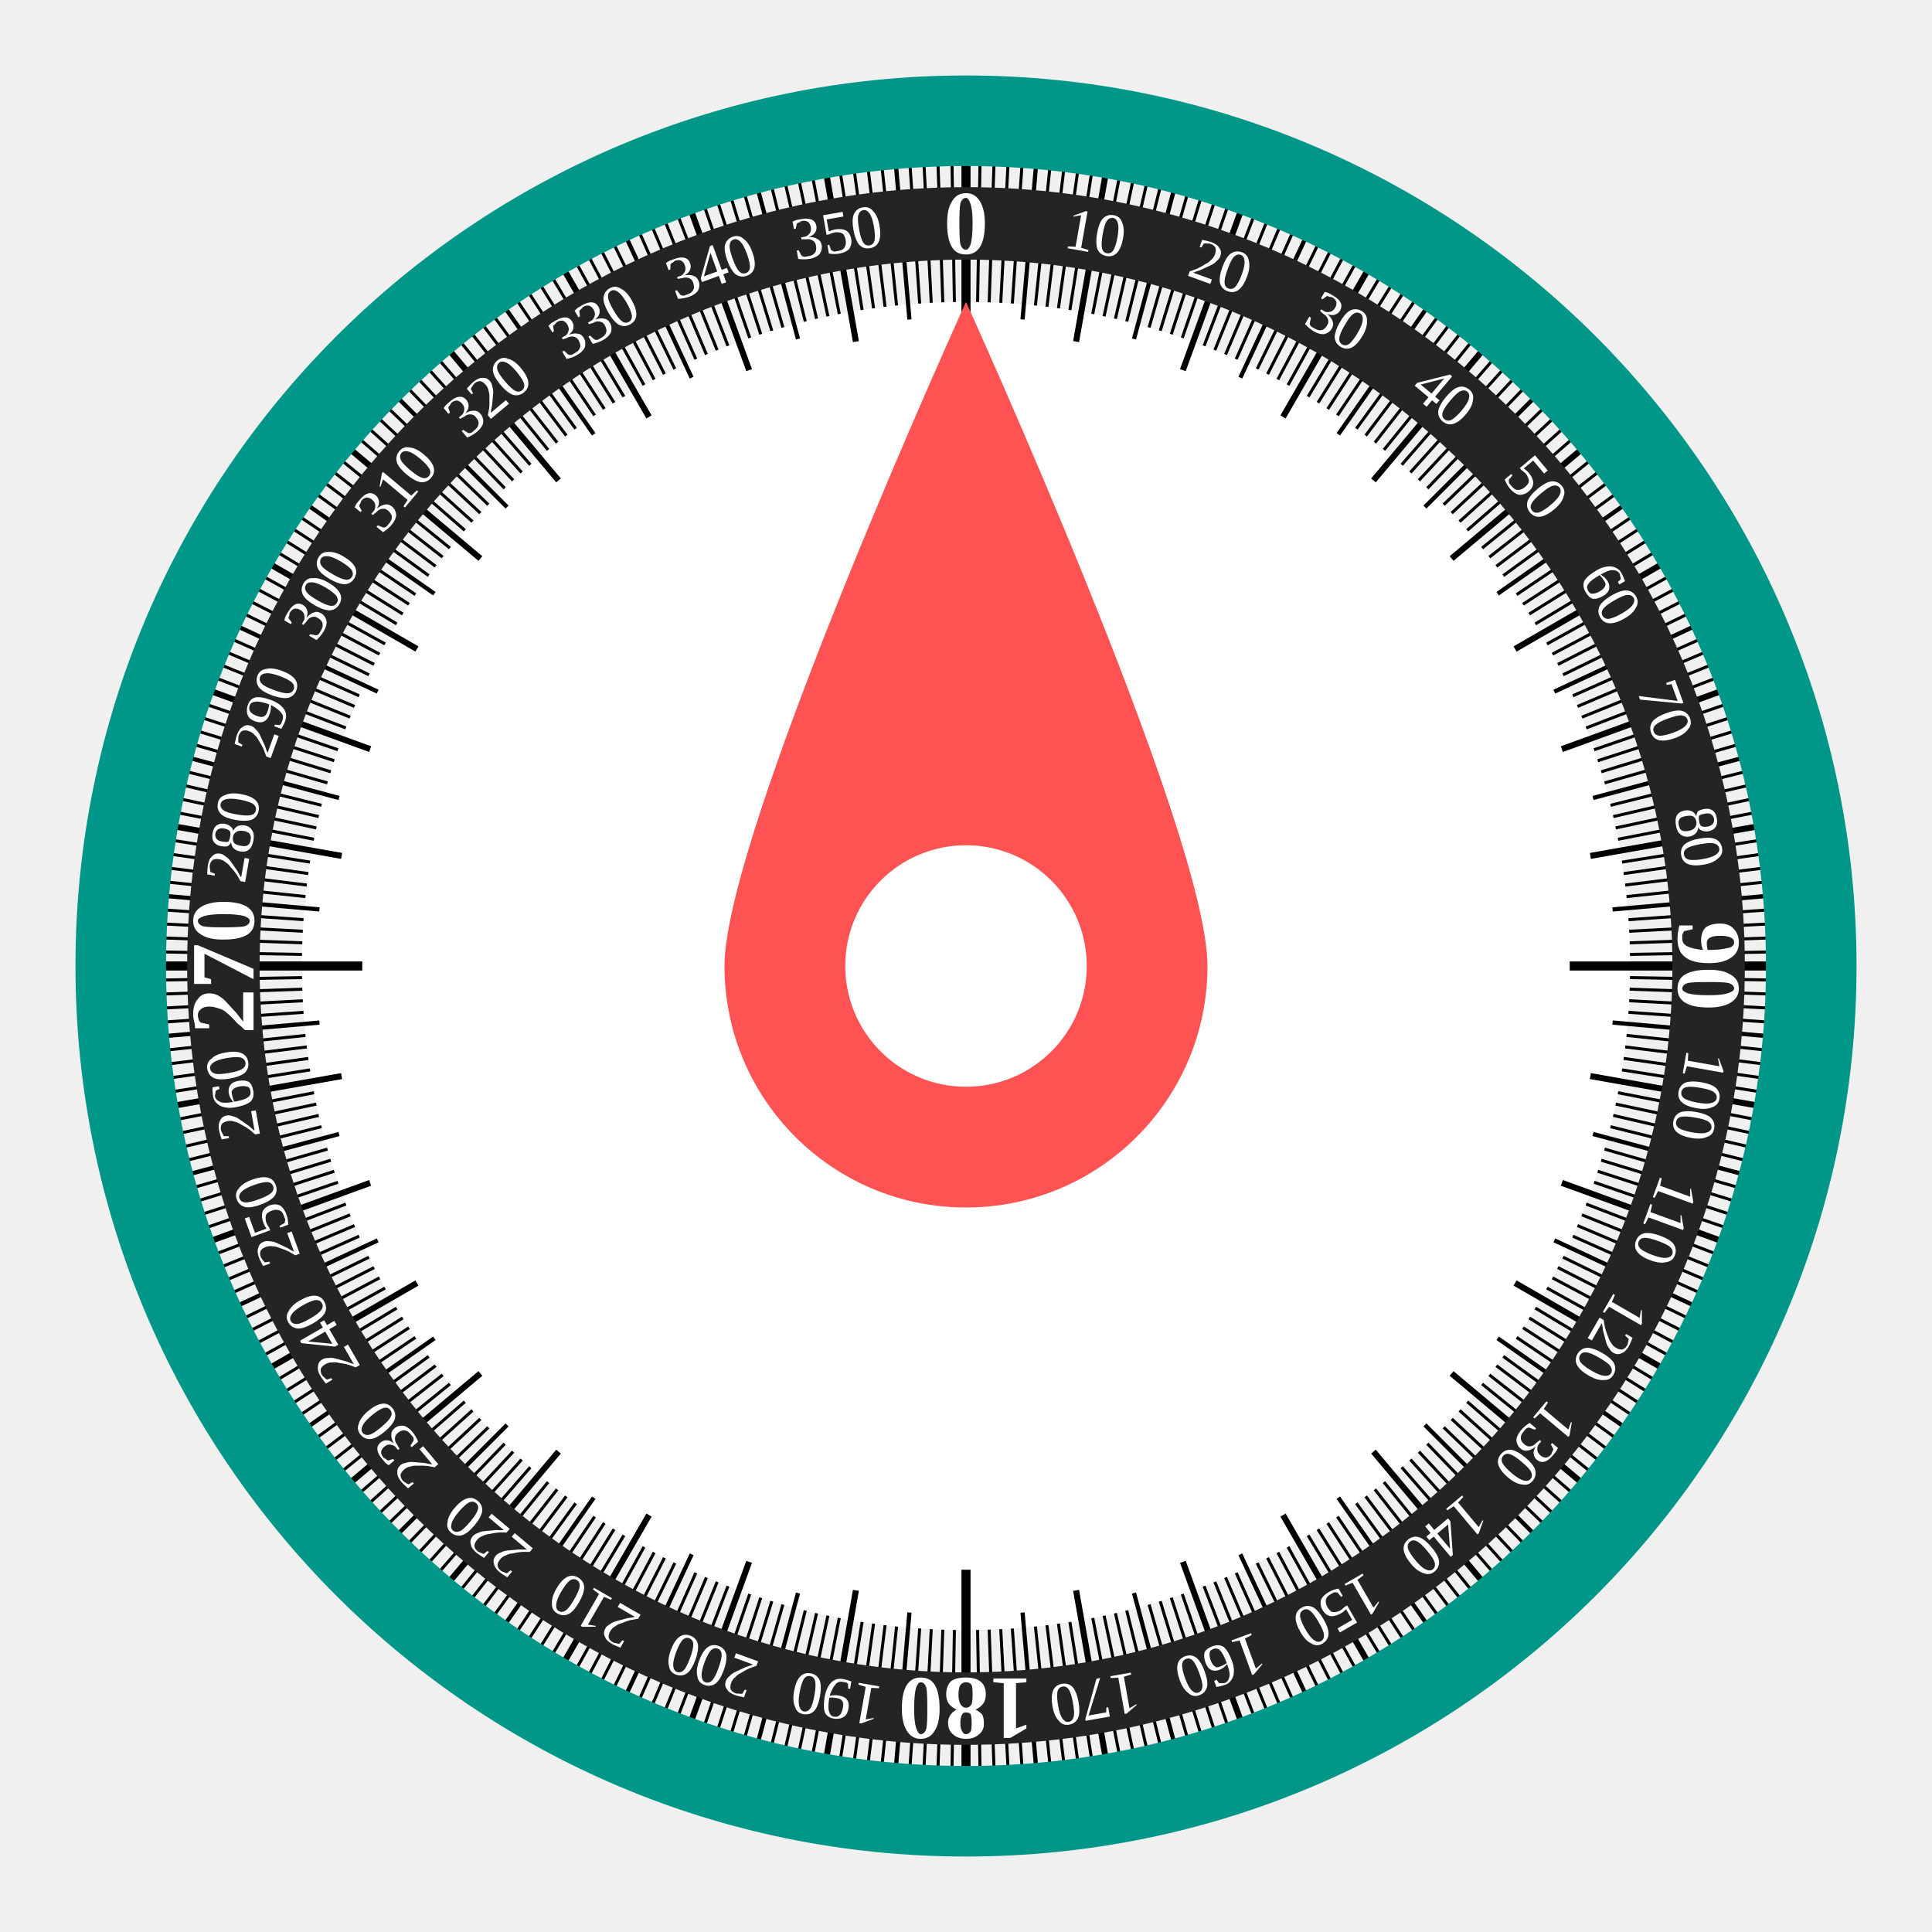
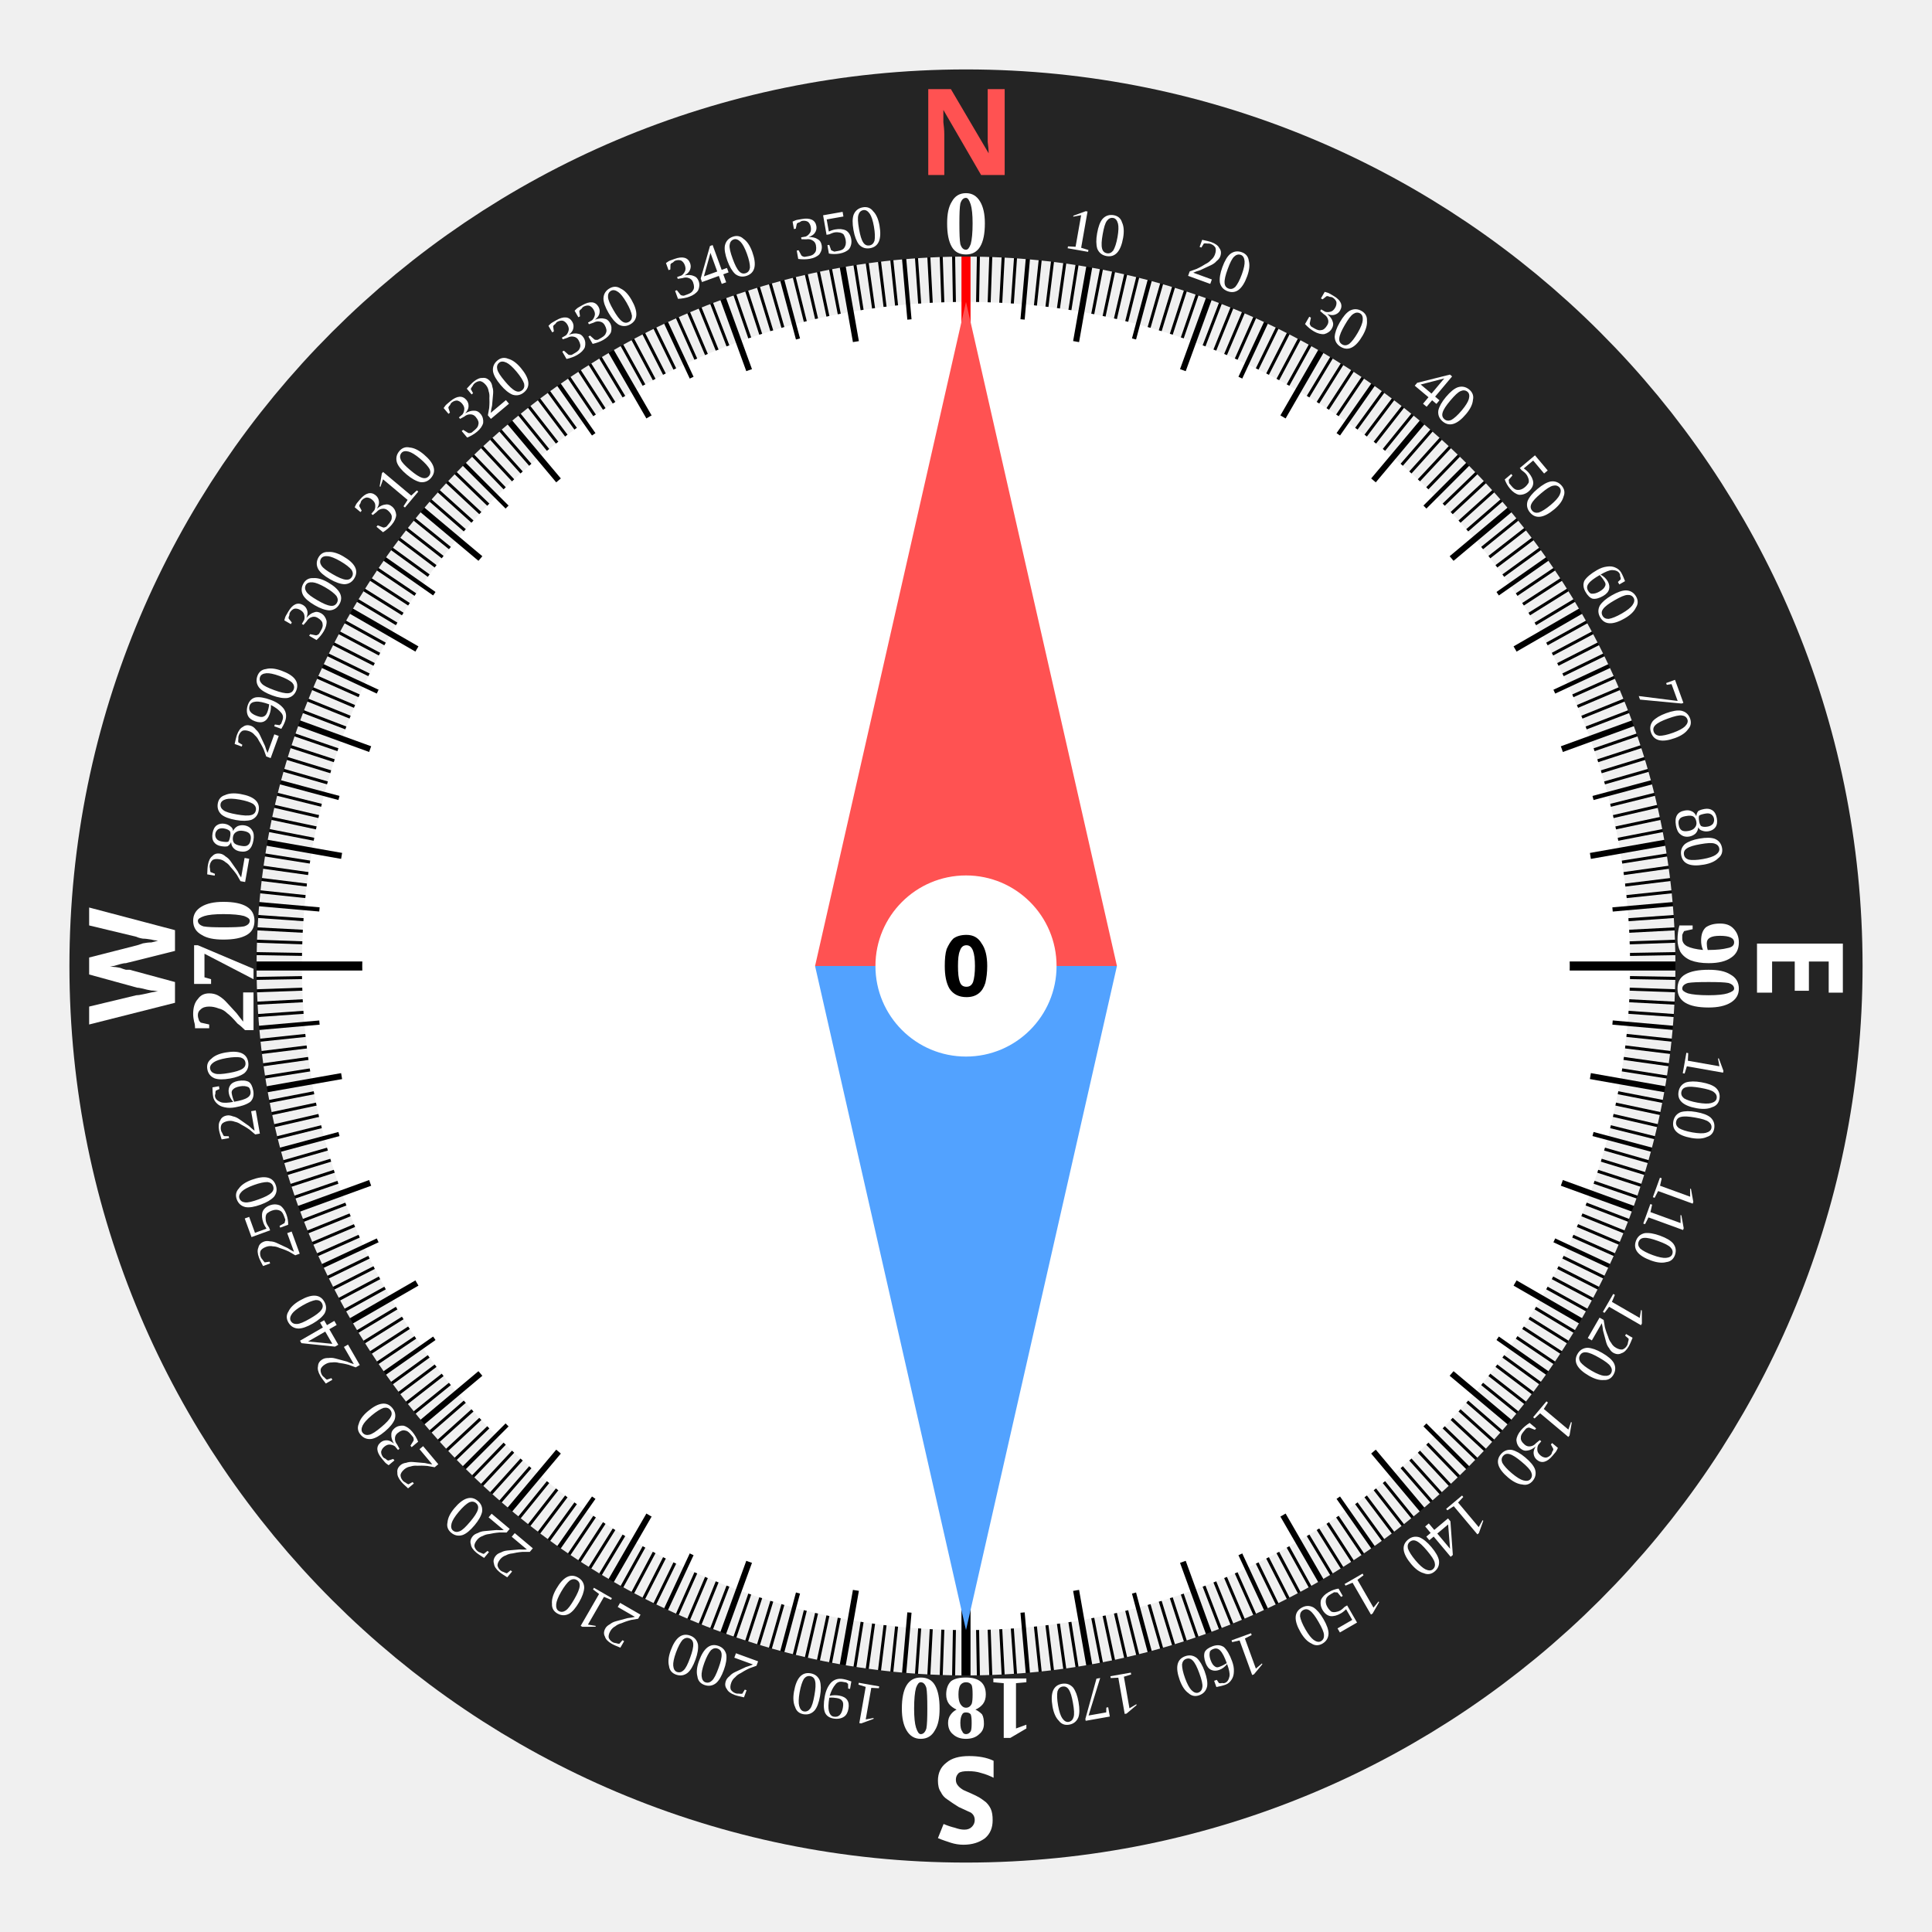
<svg xmlns="http://www.w3.org/2000/svg" id="svg2" height="100%" width="100%" version="1.1" viewBox="0 0 32 32">
  <g id="compass" transform="rotate(0 16 16)">
    <g stroke="black" stroke-width="0.05">
      <line x1="16" y1="2" x2="16" y2="30" transform="rotate(1 16 16)" />
      <line x1="16" y1="2" x2="16" y2="30" transform="rotate(2 16 16)" />
      <line x1="16" y1="2" x2="16" y2="30" transform="rotate(3 16 16)" />
      <line x1="16" y1="2" x2="16" y2="30" transform="rotate(4 16 16)" />
      <line x1="16" y1="2" x2="16" y2="30" transform="rotate(6 16 16)" />
      <line x1="16" y1="2" x2="16" y2="30" transform="rotate(7 16 16)" />
      <line x1="16" y1="2" x2="16" y2="30" transform="rotate(8 16 16)" />
      <line x1="16" y1="2" x2="16" y2="30" transform="rotate(9 16 16)" />
      <line x1="16" y1="2" x2="16" y2="30" transform="rotate(11 16 16)" />
      <line x1="16" y1="2" x2="16" y2="30" transform="rotate(12 16 16)" />
      <line x1="16" y1="2" x2="16" y2="30" transform="rotate(13 16 16)" />
      <line x1="16" y1="2" x2="16" y2="30" transform="rotate(14 16 16)" />
      <line x1="16" y1="2" x2="16" y2="30" transform="rotate(16 16 16)" />
      <line x1="16" y1="2" x2="16" y2="30" transform="rotate(17 16 16)" />
      <line x1="16" y1="2" x2="16" y2="30" transform="rotate(18 16 16)" />
      <line x1="16" y1="2" x2="16" y2="30" transform="rotate(19 16 16)" />
      <line x1="16" y1="2" x2="16" y2="30" transform="rotate(21 16 16)" />
      <line x1="16" y1="2" x2="16" y2="30" transform="rotate(22 16 16)" />
      <line x1="16" y1="2" x2="16" y2="30" transform="rotate(23 16 16)" />
      <line x1="16" y1="2" x2="16" y2="30" transform="rotate(24 16 16)" />
      <line x1="16" y1="2" x2="16" y2="30" transform="rotate(26 16 16)" />
      <line x1="16" y1="2" x2="16" y2="30" transform="rotate(27 16 16)" />
      <line x1="16" y1="2" x2="16" y2="30" transform="rotate(28 16 16)" />
      <line x1="16" y1="2" x2="16" y2="30" transform="rotate(29 16 16)" />
      <line x1="16" y1="2" x2="16" y2="30" transform="rotate(31 16 16)" />
      <line x1="16" y1="2" x2="16" y2="30" transform="rotate(32 16 16)" />
      <line x1="16" y1="2" x2="16" y2="30" transform="rotate(33 16 16)" />
      <line x1="16" y1="2" x2="16" y2="30" transform="rotate(34 16 16)" />
      <line x1="16" y1="2" x2="16" y2="30" transform="rotate(36 16 16)" />
      <line x1="16" y1="2" x2="16" y2="30" transform="rotate(37 16 16)" />
      <line x1="16" y1="2" x2="16" y2="30" transform="rotate(38 16 16)" />
      <line x1="16" y1="2" x2="16" y2="30" transform="rotate(39 16 16)" />
      <line x1="16" y1="2" x2="16" y2="30" transform="rotate(41 16 16)" />
      <line x1="16" y1="2" x2="16" y2="30" transform="rotate(42 16 16)" />
      <line x1="16" y1="2" x2="16" y2="30" transform="rotate(43 16 16)" />
      <line x1="16" y1="2" x2="16" y2="30" transform="rotate(44 16 16)" />
      <line x1="16" y1="2" x2="16" y2="30" transform="rotate(46 16 16)" />
      <line x1="16" y1="2" x2="16" y2="30" transform="rotate(47 16 16)" />
      <line x1="16" y1="2" x2="16" y2="30" transform="rotate(48 16 16)" />
      <line x1="16" y1="2" x2="16" y2="30" transform="rotate(49 16 16)" />
      <line x1="16" y1="2" x2="16" y2="30" transform="rotate(51 16 16)" />
      <line x1="16" y1="2" x2="16" y2="30" transform="rotate(52 16 16)" />
      <line x1="16" y1="2" x2="16" y2="30" transform="rotate(53 16 16)" />
      <line x1="16" y1="2" x2="16" y2="30" transform="rotate(54 16 16)" />
      <line x1="16" y1="2" x2="16" y2="30" transform="rotate(56 16 16)" />
      <line x1="16" y1="2" x2="16" y2="30" transform="rotate(57 16 16)" />
      <line x1="16" y1="2" x2="16" y2="30" transform="rotate(58 16 16)" />
      <line x1="16" y1="2" x2="16" y2="30" transform="rotate(59 16 16)" />
      <line x1="16" y1="2" x2="16" y2="30" transform="rotate(61 16 16)" />
      <line x1="16" y1="2" x2="16" y2="30" transform="rotate(62 16 16)" />
      <line x1="16" y1="2" x2="16" y2="30" transform="rotate(63 16 16)" />
      <line x1="16" y1="2" x2="16" y2="30" transform="rotate(64 16 16)" />
      <line x1="16" y1="2" x2="16" y2="30" transform="rotate(66 16 16)" />
      <line x1="16" y1="2" x2="16" y2="30" transform="rotate(67 16 16)" />
      <line x1="16" y1="2" x2="16" y2="30" transform="rotate(68 16 16)" />
      <line x1="16" y1="2" x2="16" y2="30" transform="rotate(69 16 16)" />
      <line x1="16" y1="2" x2="16" y2="30" transform="rotate(71 16 16)" />
      <line x1="16" y1="2" x2="16" y2="30" transform="rotate(72 16 16)" />
      <line x1="16" y1="2" x2="16" y2="30" transform="rotate(73 16 16)" />
      <line x1="16" y1="2" x2="16" y2="30" transform="rotate(74 16 16)" />
      <line x1="16" y1="2" x2="16" y2="30" transform="rotate(76 16 16)" />
      <line x1="16" y1="2" x2="16" y2="30" transform="rotate(77 16 16)" />
      <line x1="16" y1="2" x2="16" y2="30" transform="rotate(78 16 16)" />
      <line x1="16" y1="2" x2="16" y2="30" transform="rotate(79 16 16)" />
      <line x1="16" y1="2" x2="16" y2="30" transform="rotate(81 16 16)" />
      <line x1="16" y1="2" x2="16" y2="30" transform="rotate(82 16 16)" />
      <line x1="16" y1="2" x2="16" y2="30" transform="rotate(83 16 16)" />
      <line x1="16" y1="2" x2="16" y2="30" transform="rotate(84 16 16)" />
      <line x1="16" y1="2" x2="16" y2="30" transform="rotate(86 16 16)" />
      <line x1="16" y1="2" x2="16" y2="30" transform="rotate(87 16 16)" />
      <line x1="16" y1="2" x2="16" y2="30" transform="rotate(88 16 16)" />
      <line x1="16" y1="2" x2="16" y2="30" transform="rotate(89 16 16)" />
      <line x1="16" y1="2" x2="16" y2="30" transform="rotate(91 16 16)" />
      <line x1="16" y1="2" x2="16" y2="30" transform="rotate(92 16 16)" />
      <line x1="16" y1="2" x2="16" y2="30" transform="rotate(93 16 16)" />
      <line x1="16" y1="2" x2="16" y2="30" transform="rotate(94 16 16)" />
      <line x1="16" y1="2" x2="16" y2="30" transform="rotate(96 16 16)" />
      <line x1="16" y1="2" x2="16" y2="30" transform="rotate(97 16 16)" />
      <line x1="16" y1="2" x2="16" y2="30" transform="rotate(98 16 16)" />
      <line x1="16" y1="2" x2="16" y2="30" transform="rotate(99 16 16)" />
      <line x1="16" y1="2" x2="16" y2="30" transform="rotate(101 16 16)" />
      <line x1="16" y1="2" x2="16" y2="30" transform="rotate(102 16 16)" />
      <line x1="16" y1="2" x2="16" y2="30" transform="rotate(103 16 16)" />
      <line x1="16" y1="2" x2="16" y2="30" transform="rotate(104 16 16)" />
      <line x1="16" y1="2" x2="16" y2="30" transform="rotate(106 16 16)" />
      <line x1="16" y1="2" x2="16" y2="30" transform="rotate(107 16 16)" />
      <line x1="16" y1="2" x2="16" y2="30" transform="rotate(108 16 16)" />
      <line x1="16" y1="2" x2="16" y2="30" transform="rotate(109 16 16)" />
      <line x1="16" y1="2" x2="16" y2="30" transform="rotate(111 16 16)" />
      <line x1="16" y1="2" x2="16" y2="30" transform="rotate(112 16 16)" />
      <line x1="16" y1="2" x2="16" y2="30" transform="rotate(113 16 16)" />
      <line x1="16" y1="2" x2="16" y2="30" transform="rotate(114 16 16)" />
      <line x1="16" y1="2" x2="16" y2="30" transform="rotate(116 16 16)" />
      <line x1="16" y1="2" x2="16" y2="30" transform="rotate(117 16 16)" />
      <line x1="16" y1="2" x2="16" y2="30" transform="rotate(118 16 16)" />
      <line x1="16" y1="2" x2="16" y2="30" transform="rotate(119 16 16)" />
      <line x1="16" y1="2" x2="16" y2="30" transform="rotate(121 16 16)" />
      <line x1="16" y1="2" x2="16" y2="30" transform="rotate(122 16 16)" />
      <line x1="16" y1="2" x2="16" y2="30" transform="rotate(123 16 16)" />
      <line x1="16" y1="2" x2="16" y2="30" transform="rotate(124 16 16)" />
      <line x1="16" y1="2" x2="16" y2="30" transform="rotate(126 16 16)" />
      <line x1="16" y1="2" x2="16" y2="30" transform="rotate(127 16 16)" />
      <line x1="16" y1="2" x2="16" y2="30" transform="rotate(128 16 16)" />
      <line x1="16" y1="2" x2="16" y2="30" transform="rotate(129 16 16)" />
      <line x1="16" y1="2" x2="16" y2="30" transform="rotate(131 16 16)" />
      <line x1="16" y1="2" x2="16" y2="30" transform="rotate(132 16 16)" />
      <line x1="16" y1="2" x2="16" y2="30" transform="rotate(133 16 16)" />
      <line x1="16" y1="2" x2="16" y2="30" transform="rotate(134 16 16)" />
      <line x1="16" y1="2" x2="16" y2="30" transform="rotate(136 16 16)" />
      <line x1="16" y1="2" x2="16" y2="30" transform="rotate(137 16 16)" />
      <line x1="16" y1="2" x2="16" y2="30" transform="rotate(138 16 16)" />
      <line x1="16" y1="2" x2="16" y2="30" transform="rotate(139 16 16)" />
      <line x1="16" y1="2" x2="16" y2="30" transform="rotate(141 16 16)" />
      <line x1="16" y1="2" x2="16" y2="30" transform="rotate(142 16 16)" />
      <line x1="16" y1="2" x2="16" y2="30" transform="rotate(143 16 16)" />
      <line x1="16" y1="2" x2="16" y2="30" transform="rotate(144 16 16)" />
      <line x1="16" y1="2" x2="16" y2="30" transform="rotate(146 16 16)" />
      <line x1="16" y1="2" x2="16" y2="30" transform="rotate(147 16 16)" />
      <line x1="16" y1="2" x2="16" y2="30" transform="rotate(148 16 16)" />
      <line x1="16" y1="2" x2="16" y2="30" transform="rotate(149 16 16)" />
      <line x1="16" y1="2" x2="16" y2="30" transform="rotate(151 16 16)" />
      <line x1="16" y1="2" x2="16" y2="30" transform="rotate(152 16 16)" />
      <line x1="16" y1="2" x2="16" y2="30" transform="rotate(153 16 16)" />
      <line x1="16" y1="2" x2="16" y2="30" transform="rotate(154 16 16)" />
      <line x1="16" y1="2" x2="16" y2="30" transform="rotate(156 16 16)" />
      <line x1="16" y1="2" x2="16" y2="30" transform="rotate(157 16 16)" />
      <line x1="16" y1="2" x2="16" y2="30" transform="rotate(158 16 16)" />
      <line x1="16" y1="2" x2="16" y2="30" transform="rotate(159 16 16)" />
      <line x1="16" y1="2" x2="16" y2="30" transform="rotate(161 16 16)" />
      <line x1="16" y1="2" x2="16" y2="30" transform="rotate(162 16 16)" />
      <line x1="16" y1="2" x2="16" y2="30" transform="rotate(163 16 16)" />
      <line x1="16" y1="2" x2="16" y2="30" transform="rotate(164 16 16)" />
      <line x1="16" y1="2" x2="16" y2="30" transform="rotate(166 16 16)" />
      <line x1="16" y1="2" x2="16" y2="30" transform="rotate(167 16 16)" />
      <line x1="16" y1="2" x2="16" y2="30" transform="rotate(168 16 16)" />
      <line x1="16" y1="2" x2="16" y2="30" transform="rotate(169 16 16)" />
      <line x1="16" y1="2" x2="16" y2="30" transform="rotate(171 16 16)" />
      <line x1="16" y1="2" x2="16" y2="30" transform="rotate(172 16 16)" />
      <line x1="16" y1="2" x2="16" y2="30" transform="rotate(173 16 16)" />
      <line x1="16" y1="2" x2="16" y2="30" transform="rotate(174 16 16)" />
      <line x1="16" y1="2" x2="16" y2="30" transform="rotate(176 16 16)" />
      <line x1="16" y1="2" x2="16" y2="30" transform="rotate(177 16 16)" />
      <line x1="16" y1="2" x2="16" y2="30" transform="rotate(178 16 16)" />
      <line x1="16" y1="2" x2="16" y2="30" transform="rotate(179 16 16)" />
    </g>
    <circle cx="16" cy="16" r="11" fill="white" />
    <g stroke="black">
      <g stroke-width="0.07">
        <line x1="16" y1="2" x2="16" y2="30" transform="rotate(5 16 16)" />
        <line x1="16" y1="2" x2="16" y2="30" transform="rotate(15 16 16)" />
        <line x1="16" y1="2" x2="16" y2="30" transform="rotate(25 16 16)" />
        <line x1="16" y1="2" x2="16" y2="30" transform="rotate(35 16 16)" />
        <line x1="16" y1="2" x2="16" y2="30" transform="rotate(45 16 16)" />
        <line x1="16" y1="2" x2="16" y2="30" transform="rotate(55 16 16)" />
        <line x1="16" y1="2" x2="16" y2="30" transform="rotate(65 16 16)" />
        <line x1="16" y1="2" x2="16" y2="30" transform="rotate(75 16 16)" />
        <line x1="16" y1="2" x2="16" y2="30" transform="rotate(85 16 16)" />
        <line x1="16" y1="2" x2="16" y2="30" transform="rotate(95 16 16)" />
        <line x1="16" y1="2" x2="16" y2="30" transform="rotate(105 16 16)" />
        <line x1="16" y1="2" x2="16" y2="30" transform="rotate(115 16 16)" />
        <line x1="16" y1="2" x2="16" y2="30" transform="rotate(125 16 16)" />
        <line x1="16" y1="2" x2="16" y2="30" transform="rotate(135 16 16)" />
        <line x1="16" y1="2" x2="16" y2="30" transform="rotate(145 16 16)" />
        <line x1="16" y1="2" x2="16" y2="30" transform="rotate(155 16 16)" />
        <line x1="16" y1="2" x2="16" y2="30" transform="rotate(165 16 16)" />
        <line x1="16" y1="2" x2="16" y2="30" transform="rotate(175 16 16)" />
      </g>
      <circle cx="16" cy="16" r="10.75" fill="white" stroke="none" />
      <g stroke-width="0.1">
        <line x1="16" y1="2" x2="16" y2="30" transform="rotate(10 16 16)" />
        <line x1="16" y1="2" x2="16" y2="30" transform="rotate(20 16 16)" />
        <line x1="16" y1="2" x2="16" y2="30" transform="rotate(30 16 16)" />
        <line x1="16" y1="2" x2="16" y2="30" transform="rotate(40 16 16)" />
        <line x1="16" y1="2" x2="16" y2="30" transform="rotate(50 16 16)" />
        <line x1="16" y1="2" x2="16" y2="30" transform="rotate(60 16 16)" />
        <line x1="16" y1="2" x2="16" y2="30" transform="rotate(70 16 16)" />
        <line x1="16" y1="2" x2="16" y2="30" transform="rotate(80 16 16)" />
        <line x1="16" y1="2" x2="16" y2="30" transform="rotate(100 16 16)" />
        <line x1="16" y1="2" x2="16" y2="30" transform="rotate(110 16 16)" />
        <line x1="16" y1="2" x2="16" y2="30" transform="rotate(120 16 16)" />
        <line x1="16" y1="2" x2="16" y2="30" transform="rotate(130 16 16)" />
        <line x1="16" y1="2" x2="16" y2="30" transform="rotate(140 16 16)" />
        <line x1="16" y1="2" x2="16" y2="30" transform="rotate(150 16 16)" />
        <line x1="16" y1="2" x2="16" y2="30" transform="rotate(160 16 16)" />
        <line x1="16" y1="2" x2="16" y2="30" transform="rotate(170 16 16)" />
      </g>
    </g>
    <circle cx="16" cy="16" r="10.5" fill="white" />
    <line x1="16" y1="2" x2="16" y2="30" stroke="black" stroke-width=".15" transform="rotate(90 16 16)" />
-     <line x1="16" y1="2" x2="16" y2="30" stroke="black" stroke-width=".15" />
+     <line x1="16" y1="2" x2="16" y2="16" stroke="red" stroke-width=".15" />
+     <line x1="16" y1="16" x2="16" y2="30" stroke="black" stroke-width=".15" />
    <circle cx="16" cy="16" r="10" fill="white" />
-     <circle cx="16" cy="16" r="12.3" stroke="#242424" stroke-width="1.2" fill="none" />
+     <circle cx="16" cy="16" r="13.3" stroke="#242424" stroke-width="3.1" fill="none" />
    <g fill="white" text-anchor="middle">
      <g font-size="1.5" font-weight="bold">
        <text x="16" y="4.2">0</text>
        <text x="16" y="4.2" transform="rotate(90 16 16)">90</text>
        <text x="16" y="4.2" transform="rotate(180 16 16)">180</text>
        <text x="16" y="4.2" transform="rotate(270 16 16)">270</text>
      </g>
      <g font-size="1">
        <text x="16" y="4" transform="rotate(10 16 16)">10</text>
        <text x="16" y="4" transform="rotate(20 16 16)">20</text>
        <text x="16" y="4" transform="rotate(30 16 16)">30</text>
        <text x="16" y="4" transform="rotate(40 16 16)">40</text>
        <text x="16" y="4" transform="rotate(50 16 16)">50</text>
        <text x="16" y="4" transform="rotate(60 16 16)">60</text>
        <text x="16" y="4" transform="rotate(70 16 16)">70</text>
        <text x="16" y="4" transform="rotate(80 16 16)">80</text>
        <text x="16" y="4" transform="rotate(100 16 16)">100</text>
        <text x="16" y="4" transform="rotate(110 16 16)">110</text>
        <text x="16" y="4" transform="rotate(120 16 16)">120</text>
        <text x="16" y="4" transform="rotate(130 16 16)">130</text>
        <text x="16" y="4" transform="rotate(140 16 16)">140</text>
        <text x="16" y="4" transform="rotate(150 16 16)">150</text>
        <text x="16" y="4" transform="rotate(160 16 16)">160</text>
        <text x="16" y="4" transform="rotate(170 16 16)">170</text>
        <text x="16" y="4" transform="rotate(190 16 16)">190</text>
        <text x="16" y="4" transform="rotate(200 16 16)">200</text>
        <text x="16" y="4" transform="rotate(210 16 16)">210</text>
        <text x="16" y="4" transform="rotate(220 16 16)">220</text>
        <text x="16" y="4" transform="rotate(230 16 16)">230</text>
        <text x="16" y="4" transform="rotate(240 16 16)">240</text>
        <text x="16" y="4" transform="rotate(250 16 16)">250</text>
        <text x="16" y="4" transform="rotate(260 16 16)">260</text>
        <text x="16" y="4" transform="rotate(280 16 16)">280</text>
        <text x="16" y="4" transform="rotate(290 16 16)">290</text>
        <text x="16" y="4" transform="rotate(300 16 16)">300</text>
        <text x="16" y="4" transform="rotate(310 16 16)">310</text>
        <text x="16" y="4" transform="rotate(320 16 16)">320</text>
        <text x="16" y="4" transform="rotate(330 16 16)">330</text>
        <text x="16" y="4" transform="rotate(340 16 16)">340</text>
        <text x="16" y="4" transform="rotate(350 16 16)">350</text>
      </g>
    </g>
+     <g fill="white" text-anchor="middle" font-size="2" font-weight="bold" font-family="sans-serif">
+       <text x="16" y="2.9" fill="#ff5252">N</text>
+       <text x="16" y="2.9" transform="rotate(90 16 16)">E</text>
+       <text x="16" y="2.9" transform="rotate(180 16 16)">S</text>
+       <text x="16" y="2.9" transform="rotate(270 16 16)">W</text>
+     </g>
  </g>
-   <text />
-   <path id="needle" fill="#ff5252" d="m16,5s4,8.79,4,11-1.791,4-4,4-4-1.79-4-4,4-11,4-11zm2,11c0-1.105-0.895-2-2-2s-2,0.895-2,2,0.895,2,2,2,2-0.895,2-2z" />
-   <circle cx="16" cy="16" r="14" stroke="#009688" stroke-width="1.5" fill="none" />
+   <path id="needle" fill="#ff5252" stroke-width="1" d="M18.5,16L16,5L13.5,16  z" />
+   <path id="needle" fill="#52a2ff" stroke-width="1" d="M18.5,16L16,27L13.5,16  z" />
+   <circle cx="16" cy="16" fill="white" r="1.5" />
+   <text x="16" y="16.5" id="heading" text-anchor="middle" font-size="1.4" font-family="sans" font-weight="bold">
+         0
+     </text>
</svg>
